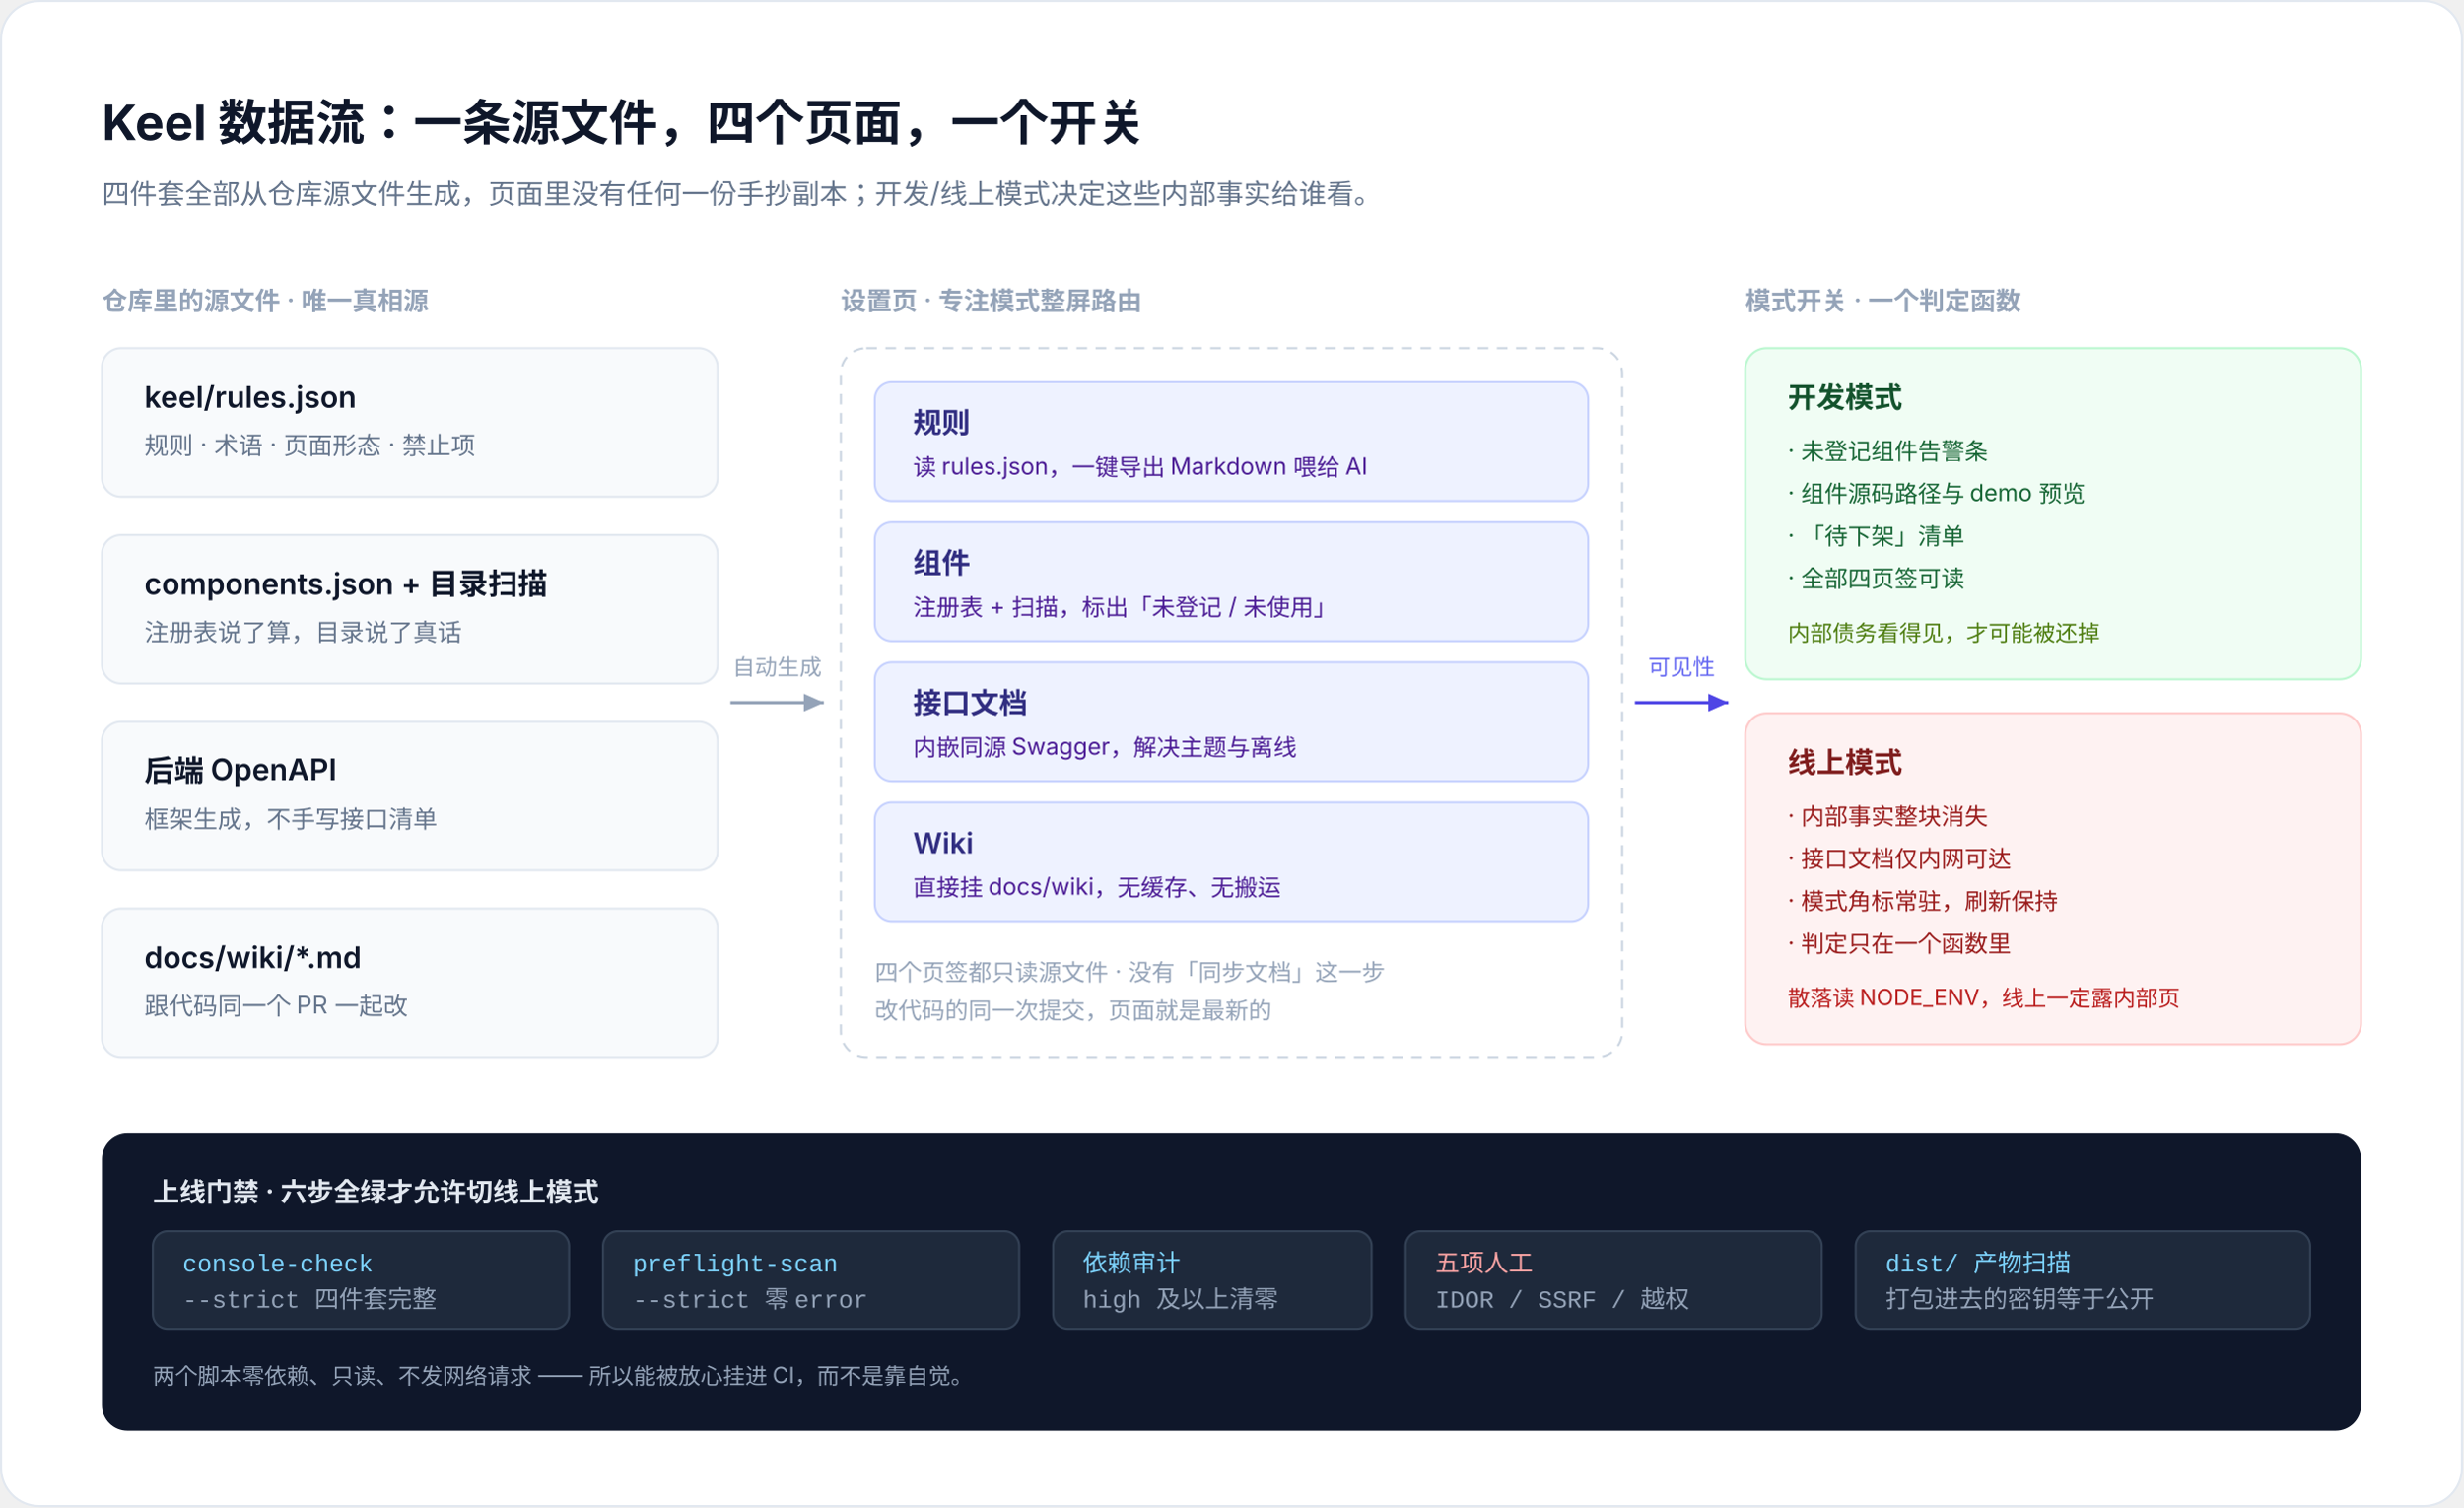
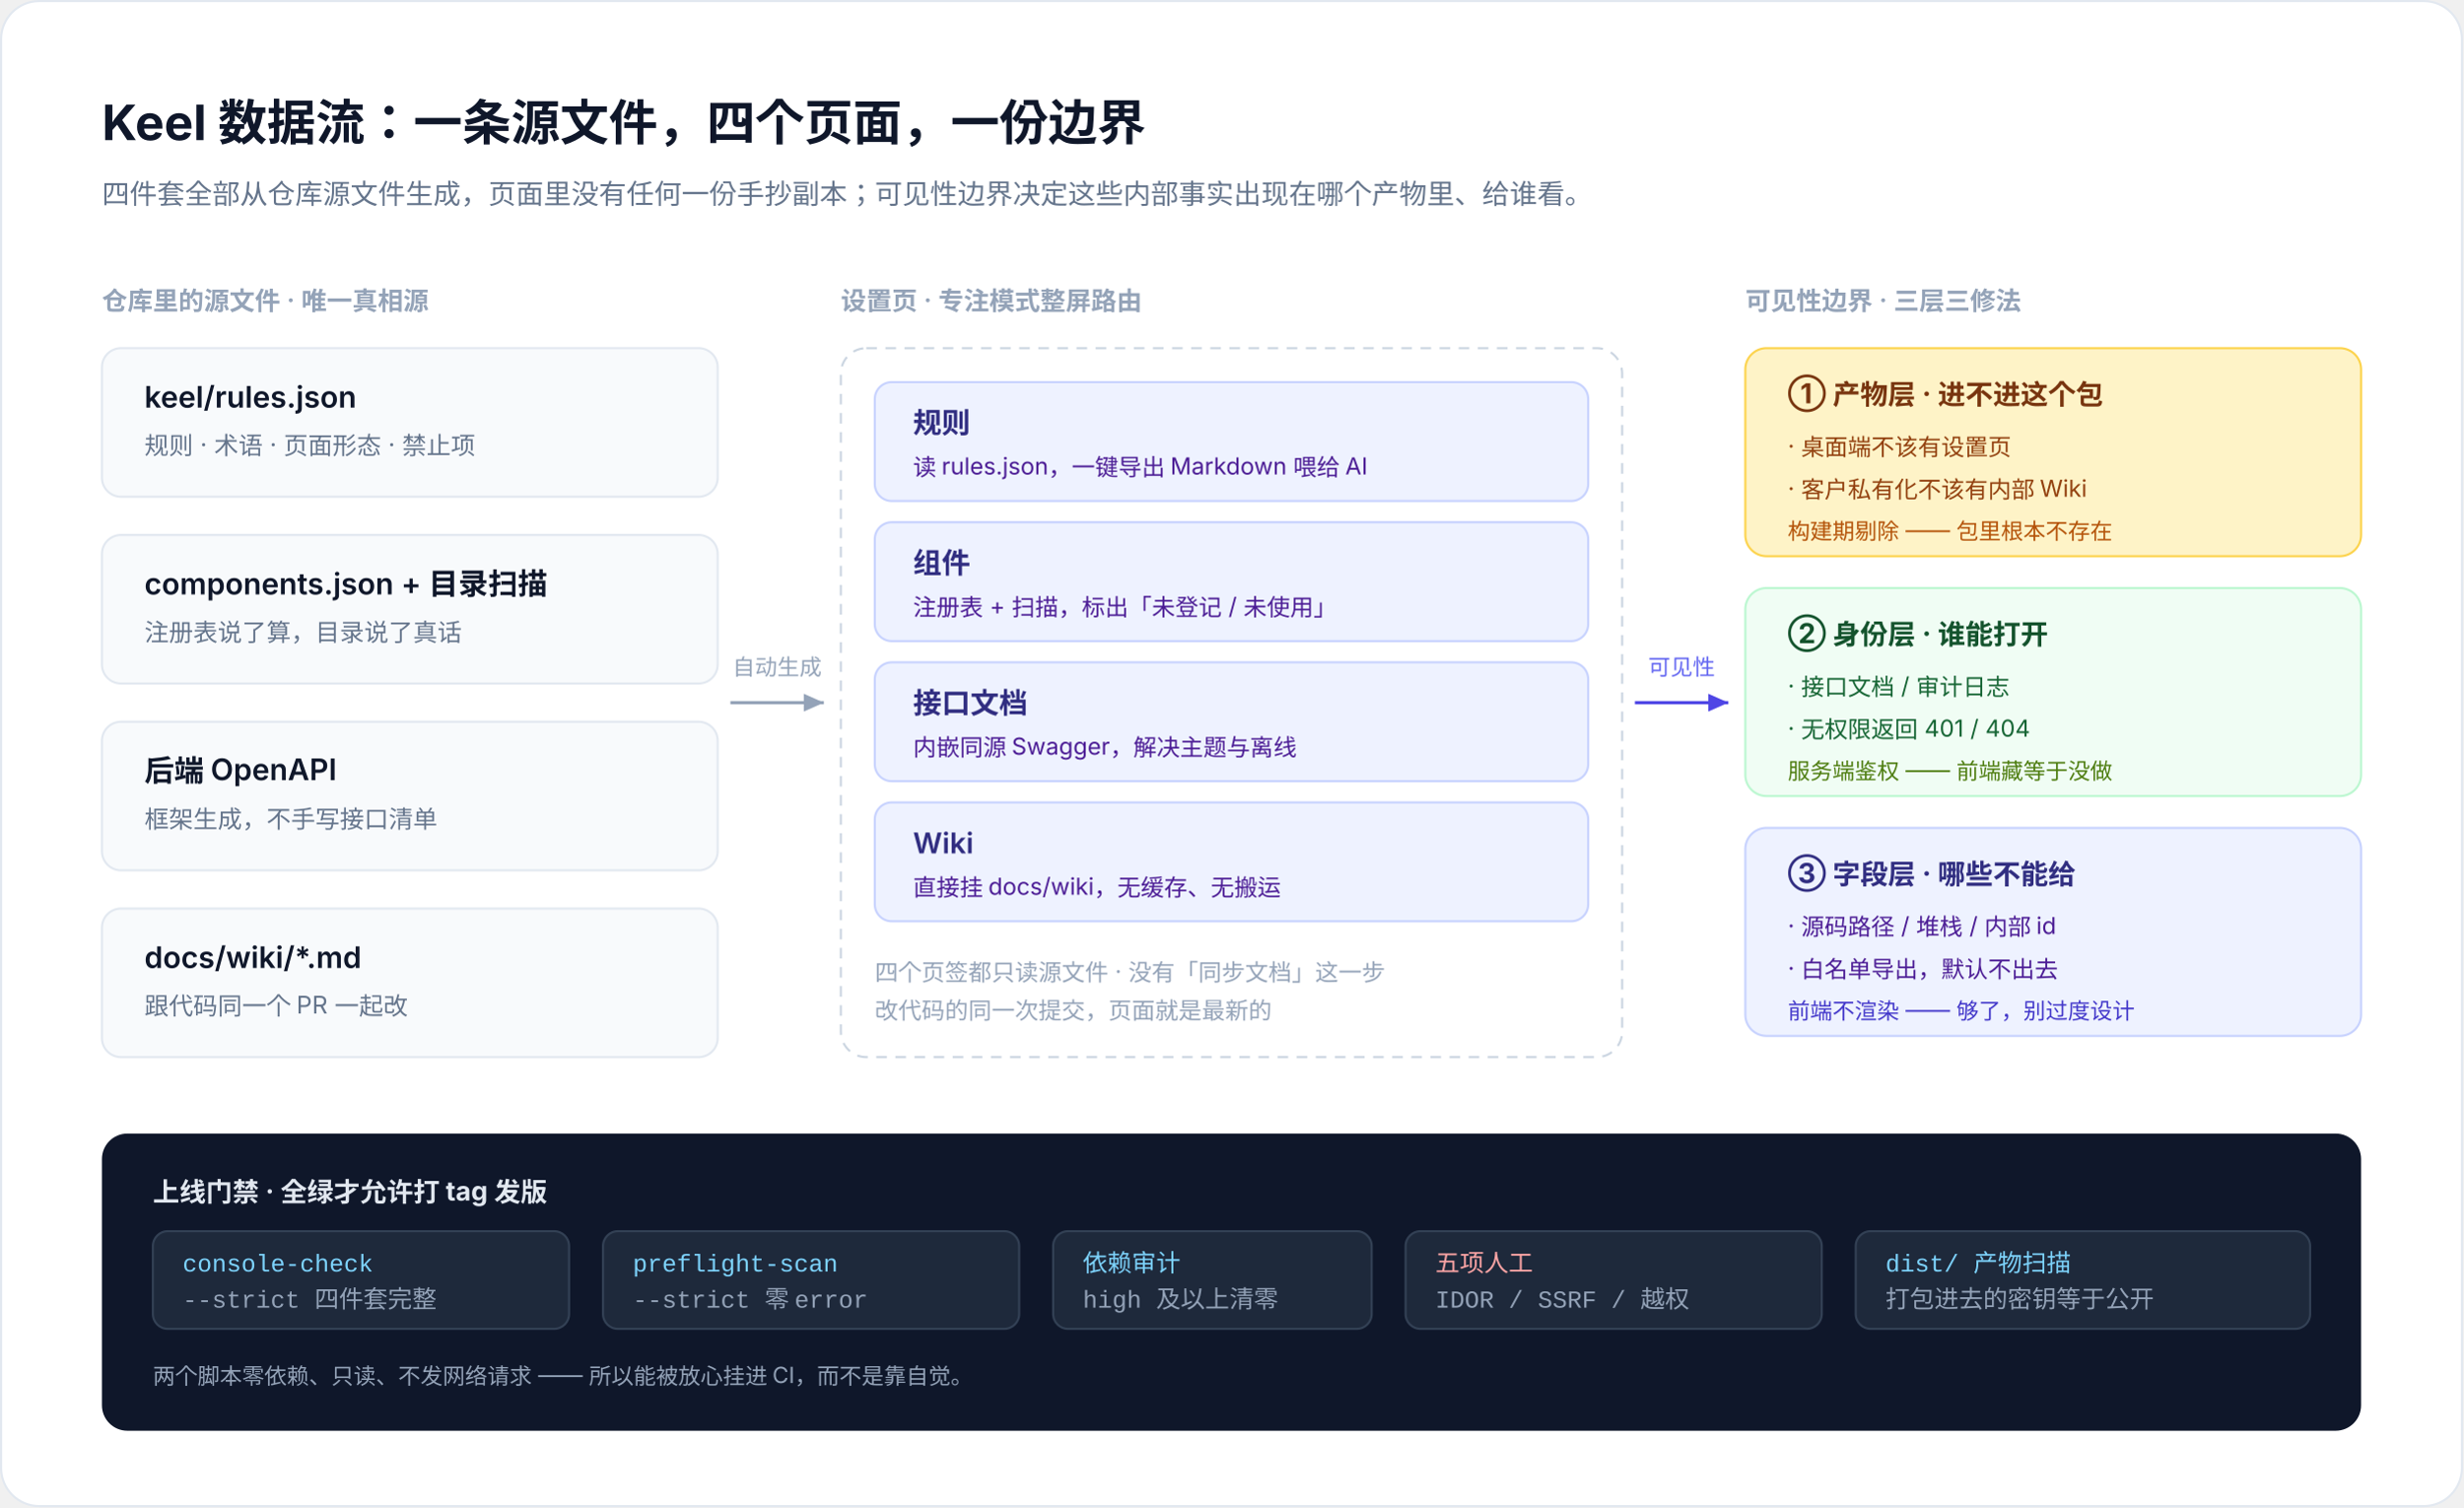
- <svg xmlns="http://www.w3.org/2000/svg" viewBox="0 0 1160 710" width="1160" height="710" role="img" aria-label="Keel 数据流：仓库源文件 → 设置页四件套 → 模式开关 → 上线门禁">
+ <svg xmlns="http://www.w3.org/2000/svg" viewBox="0 0 1160 710" width="1160" height="710" role="img" aria-label="Keel 数据流：仓库源文件 → 设置页四件套 → 可见性边界三层 → 上线门禁">
  <defs>
    <marker id="arrow" viewBox="0 0 10 10" refX="9" refY="5" markerWidth="7" markerHeight="7" orient="auto-start-reverse">
      <path d="M0,1 L9,5 L0,9 z" fill="#94a3b8" />
    </marker>
    <marker id="arrowAccent" viewBox="0 0 10 10" refX="9" refY="5" markerWidth="7" markerHeight="7" orient="auto-start-reverse">
      <path d="M0,1 L9,5 L0,9 z" fill="#4f46e5" />
    </marker>
  </defs>
  <rect x="0.5" y="0.5" width="1159" height="709" rx="18" fill="#ffffff" stroke="#e2e8f0" />
-   <text x="48" y="66" font-family="-apple-system, 'Segoe UI', 'PingFang SC', 'Microsoft YaHei', sans-serif" font-size="23" font-weight="700" fill="#0f172a">Keel 数据流：一条源文件，四个页面，一个开关</text>
-   <text x="48" y="96" font-family="-apple-system, 'Segoe UI', 'PingFang SC', 'Microsoft YaHei', sans-serif" font-size="13" fill="#64748b">四件套全部从仓库源文件生成，页面里没有任何一份手抄副本；开发/线上模式决定这些内部事实给谁看。</text>
+   <text x="48" y="66" font-family="-apple-system, 'Segoe UI', 'PingFang SC', 'Microsoft YaHei', sans-serif" font-size="23" font-weight="700" fill="#0f172a">Keel 数据流：一条源文件，四个页面，一份边界</text>
+   <text x="48" y="96" font-family="-apple-system, 'Segoe UI', 'PingFang SC', 'Microsoft YaHei', sans-serif" font-size="13" fill="#64748b">四件套全部从仓库源文件生成，页面里没有任何一份手抄副本；可见性边界决定这些内部事实出现在哪个产物里、给谁看。</text>
  <text x="48" y="146" font-family="-apple-system, 'Segoe UI', 'PingFang SC', 'Microsoft YaHei', sans-serif" font-size="12" font-weight="600" fill="#94a3b8">仓库里的源文件 · 唯一真相源</text>
  <text x="396" y="146" font-family="-apple-system, 'Segoe UI', 'PingFang SC', 'Microsoft YaHei', sans-serif" font-size="12" font-weight="600" fill="#94a3b8">设置页 · 专注模式整屏路由</text>
-   <text x="822" y="146" font-family="-apple-system, 'Segoe UI', 'PingFang SC', 'Microsoft YaHei', sans-serif" font-size="12" font-weight="600" fill="#94a3b8">模式开关 · 一个判定函数</text>
+   <text x="822" y="146" font-family="-apple-system, 'Segoe UI', 'PingFang SC', 'Microsoft YaHei', sans-serif" font-size="12" font-weight="600" fill="#94a3b8">可见性边界 · 三层三修法</text>
  <g font-family="-apple-system, 'Segoe UI', 'PingFang SC', 'Microsoft YaHei', sans-serif">
    <rect x="48" y="164" width="290" height="70" rx="9" fill="#f8fafc" stroke="#e2e8f0" />
    <text x="68" y="192" font-size="14" font-weight="600" fill="#0f172a">keel/rules.json</text>
    <text x="68" y="214" font-size="11.5" fill="#64748b">规则 · 术语 · 页面形态 · 禁止项</text>
    <rect x="48" y="252" width="290" height="70" rx="9" fill="#f8fafc" stroke="#e2e8f0" />
    <text x="68" y="280" font-size="14" font-weight="600" fill="#0f172a">components.json + 目录扫描</text>
    <text x="68" y="302" font-size="11.5" fill="#64748b">注册表说了算，目录说了真话</text>
    <rect x="48" y="340" width="290" height="70" rx="9" fill="#f8fafc" stroke="#e2e8f0" />
    <text x="68" y="368" font-size="14" font-weight="600" fill="#0f172a">后端 OpenAPI</text>
    <text x="68" y="390" font-size="11.5" fill="#64748b">框架生成，不手写接口清单</text>
    <rect x="48" y="428" width="290" height="70" rx="9" fill="#f8fafc" stroke="#e2e8f0" />
    <text x="68" y="456" font-size="14" font-weight="600" fill="#0f172a">docs/wiki/*.md</text>
    <text x="68" y="478" font-size="11.5" fill="#64748b">跟代码同一个 PR 一起改</text>
  </g>
  <line x1="344" y1="331" x2="388" y2="331" stroke="#94a3b8" stroke-width="1.5" marker-end="url(#arrow)" />
  <text x="366" y="318" font-family="-apple-system, 'Segoe UI', 'PingFang SC', 'Microsoft YaHei', sans-serif" font-size="10.5" fill="#94a3b8" text-anchor="middle">自动生成</text>
  <rect x="396" y="164" width="368" height="334" rx="12" fill="#ffffff" stroke="#cbd5e1" stroke-dasharray="5 4" />
  <g font-family="-apple-system, 'Segoe UI', 'PingFang SC', 'Microsoft YaHei', sans-serif">
    <rect x="412" y="180" width="336" height="56" rx="8" fill="#eef2ff" stroke="#c7d2fe" />
    <text x="430" y="204" font-size="13.5" font-weight="600" fill="#312e81">规则</text>
    <text x="430" y="224" font-size="11" fill="#4c1d95">读 rules.json，一键导出 Markdown 喂给 AI</text>
    <rect x="412" y="246" width="336" height="56" rx="8" fill="#eef2ff" stroke="#c7d2fe" />
    <text x="430" y="270" font-size="13.5" font-weight="600" fill="#312e81">组件</text>
    <text x="430" y="290" font-size="11" fill="#4c1d95">注册表 + 扫描，标出「未登记 / 未使用」</text>
    <rect x="412" y="312" width="336" height="56" rx="8" fill="#eef2ff" stroke="#c7d2fe" />
    <text x="430" y="336" font-size="13.5" font-weight="600" fill="#312e81">接口文档</text>
    <text x="430" y="356" font-size="11" fill="#4c1d95">内嵌同源 Swagger，解决主题与离线</text>
    <rect x="412" y="378" width="336" height="56" rx="8" fill="#eef2ff" stroke="#c7d2fe" />
    <text x="430" y="402" font-size="13.5" font-weight="600" fill="#312e81">Wiki</text>
    <text x="430" y="422" font-size="11" fill="#4c1d95">直接挂 docs/wiki，无缓存、无搬运</text>
    <text x="412" y="462" font-size="11" fill="#94a3b8">四个页签都只读源文件 · 没有「同步文档」这一步</text>
    <text x="412" y="480" font-size="11" fill="#94a3b8">改代码的同一次提交，页面就是最新的</text>
  </g>
  <line x1="770" y1="331" x2="814" y2="331" stroke="#4f46e5" stroke-width="1.5" marker-end="url(#arrowAccent)" />
  <text x="792" y="318" font-family="-apple-system, 'Segoe UI', 'PingFang SC', 'Microsoft YaHei', sans-serif" font-size="10.5" fill="#6366f1" text-anchor="middle">可见性</text>
  <g font-family="-apple-system, 'Segoe UI', 'PingFang SC', 'Microsoft YaHei', sans-serif">
-     <rect x="822" y="164" width="290" height="156" rx="10" fill="#f0fdf4" stroke="#bbf7d0" />
-     <text x="842" y="192" font-size="13.5" font-weight="700" fill="#14532d">开发模式</text>
-     <text x="842" y="216" font-size="11" fill="#166534">· 未登记组件告警条</text>
-     <text x="842" y="236" font-size="11" fill="#166534">· 组件源码路径与 demo 预览</text>
-     <text x="842" y="256" font-size="11" fill="#166534">· 「待下架」清单</text>
-     <text x="842" y="276" font-size="11" fill="#166534">· 全部四页签可读</text>
-     <text x="842" y="302" font-size="10.5" fill="#4d7c0f">内部债务看得见，才可能被还掉</text>
-     <rect x="822" y="336" width="290" height="156" rx="10" fill="#fef2f2" stroke="#fecaca" />
-     <text x="842" y="364" font-size="13.5" font-weight="700" fill="#7f1d1d">线上模式</text>
-     <text x="842" y="388" font-size="11" fill="#991b1b">· 内部事实整块消失</text>
-     <text x="842" y="408" font-size="11" fill="#991b1b">· 接口文档仅内网可达</text>
-     <text x="842" y="428" font-size="11" fill="#991b1b">· 模式角标常驻，刷新保持</text>
-     <text x="842" y="448" font-size="11" fill="#991b1b">· 判定只在一个函数里</text>
-     <text x="842" y="474" font-size="10.5" fill="#b91c1c">散落读 NODE_ENV，线上一定露内部页</text>
+     <rect x="822" y="164" width="290" height="98" rx="10" fill="#fef3c7" stroke="#fcd34d" />
+     <text x="842" y="190" font-size="13" font-weight="700" fill="#78350f">① 产物层 · 进不进这个包</text>
+     <text x="842" y="214" font-size="11" fill="#92400e">· 桌面端不该有设置页</text>
+     <text x="842" y="234" font-size="11" fill="#92400e">· 客户私有化不该有内部 Wiki</text>
+     <text x="842" y="254" font-size="10.5" fill="#b45309">构建期剔除 —— 包里根本不存在</text>
+     <rect x="822" y="277" width="290" height="98" rx="10" fill="#f0fdf4" stroke="#bbf7d0" />
+     <text x="842" y="303" font-size="13" font-weight="700" fill="#14532d">② 身份层 · 谁能打开</text>
+     <text x="842" y="327" font-size="11" fill="#166534">· 接口文档 / 审计日志</text>
+     <text x="842" y="347" font-size="11" fill="#166534">· 无权限返回 401 / 404</text>
+     <text x="842" y="367" font-size="10.5" fill="#4d7c0f">服务端鉴权 —— 前端藏等于没做</text>
+     <rect x="822" y="390" width="290" height="98" rx="10" fill="#eef2ff" stroke="#c7d2fe" />
+     <text x="842" y="416" font-size="13" font-weight="700" fill="#312e81">③ 字段层 · 哪些不能给</text>
+     <text x="842" y="440" font-size="11" fill="#4c1d95">· 源码路径 / 堆栈 / 内部 id</text>
+     <text x="842" y="460" font-size="11" fill="#4c1d95">· 白名单导出，默认不出去</text>
+     <text x="842" y="480" font-size="10.5" fill="#4338ca">前端不渲染 —— 够了，别过度设计</text>
  </g>
  <rect x="48" y="534" width="1064" height="140" rx="12" fill="#0f172a" />
-   <text x="72" y="566" font-family="-apple-system, 'Segoe UI', 'PingFang SC', 'Microsoft YaHei', sans-serif" font-size="12.5" font-weight="700" fill="#e2e8f0">上线门禁 · 六步全绿才允许切线上模式</text>
+   <text x="72" y="566" font-family="-apple-system, 'Segoe UI', 'PingFang SC', 'Microsoft YaHei', sans-serif" font-size="12.5" font-weight="700" fill="#e2e8f0">上线门禁 · 全绿才允许打 tag 发版</text>
  <g font-family="'SFMono-Regular', Consolas, 'Liberation Mono', monospace" font-size="11.5">
    <rect x="72" y="580" width="196" height="46" rx="7" fill="#1e293b" stroke="#334155" />
    <text x="86" y="599" fill="#7dd3fc">console-check</text>
    <text x="86" y="616" fill="#94a3b8">--strict  四件套完整</text>
    <rect x="284" y="580" width="196" height="46" rx="7" fill="#1e293b" stroke="#334155" />
    <text x="298" y="599" fill="#7dd3fc">preflight-scan</text>
    <text x="298" y="616" fill="#94a3b8">--strict  零 error</text>
    <rect x="496" y="580" width="150" height="46" rx="7" fill="#1e293b" stroke="#334155" />
    <text x="510" y="599" fill="#7dd3fc">依赖审计</text>
    <text x="510" y="616" fill="#94a3b8">high 及以上清零</text>
    <rect x="662" y="580" width="196" height="46" rx="7" fill="#1e293b" stroke="#334155" />
    <text x="676" y="599" fill="#fca5a5">五项人工</text>
    <text x="676" y="616" fill="#94a3b8">IDOR / SSRF / 越权</text>
    <rect x="874" y="580" width="214" height="46" rx="7" fill="#1e293b" stroke="#334155" />
    <text x="888" y="599" fill="#7dd3fc">dist/ 产物扫描</text>
    <text x="888" y="616" fill="#94a3b8">打包进去的密钥等于公开</text>
  </g>
  <text x="72" y="652" font-family="-apple-system, 'Segoe UI', 'PingFang SC', 'Microsoft YaHei', sans-serif" font-size="10.5" fill="#94a3b8">两个脚本零依赖、只读、不发网络请求 —— 所以能被放心挂进 CI，而不是靠自觉。</text>
</svg>
